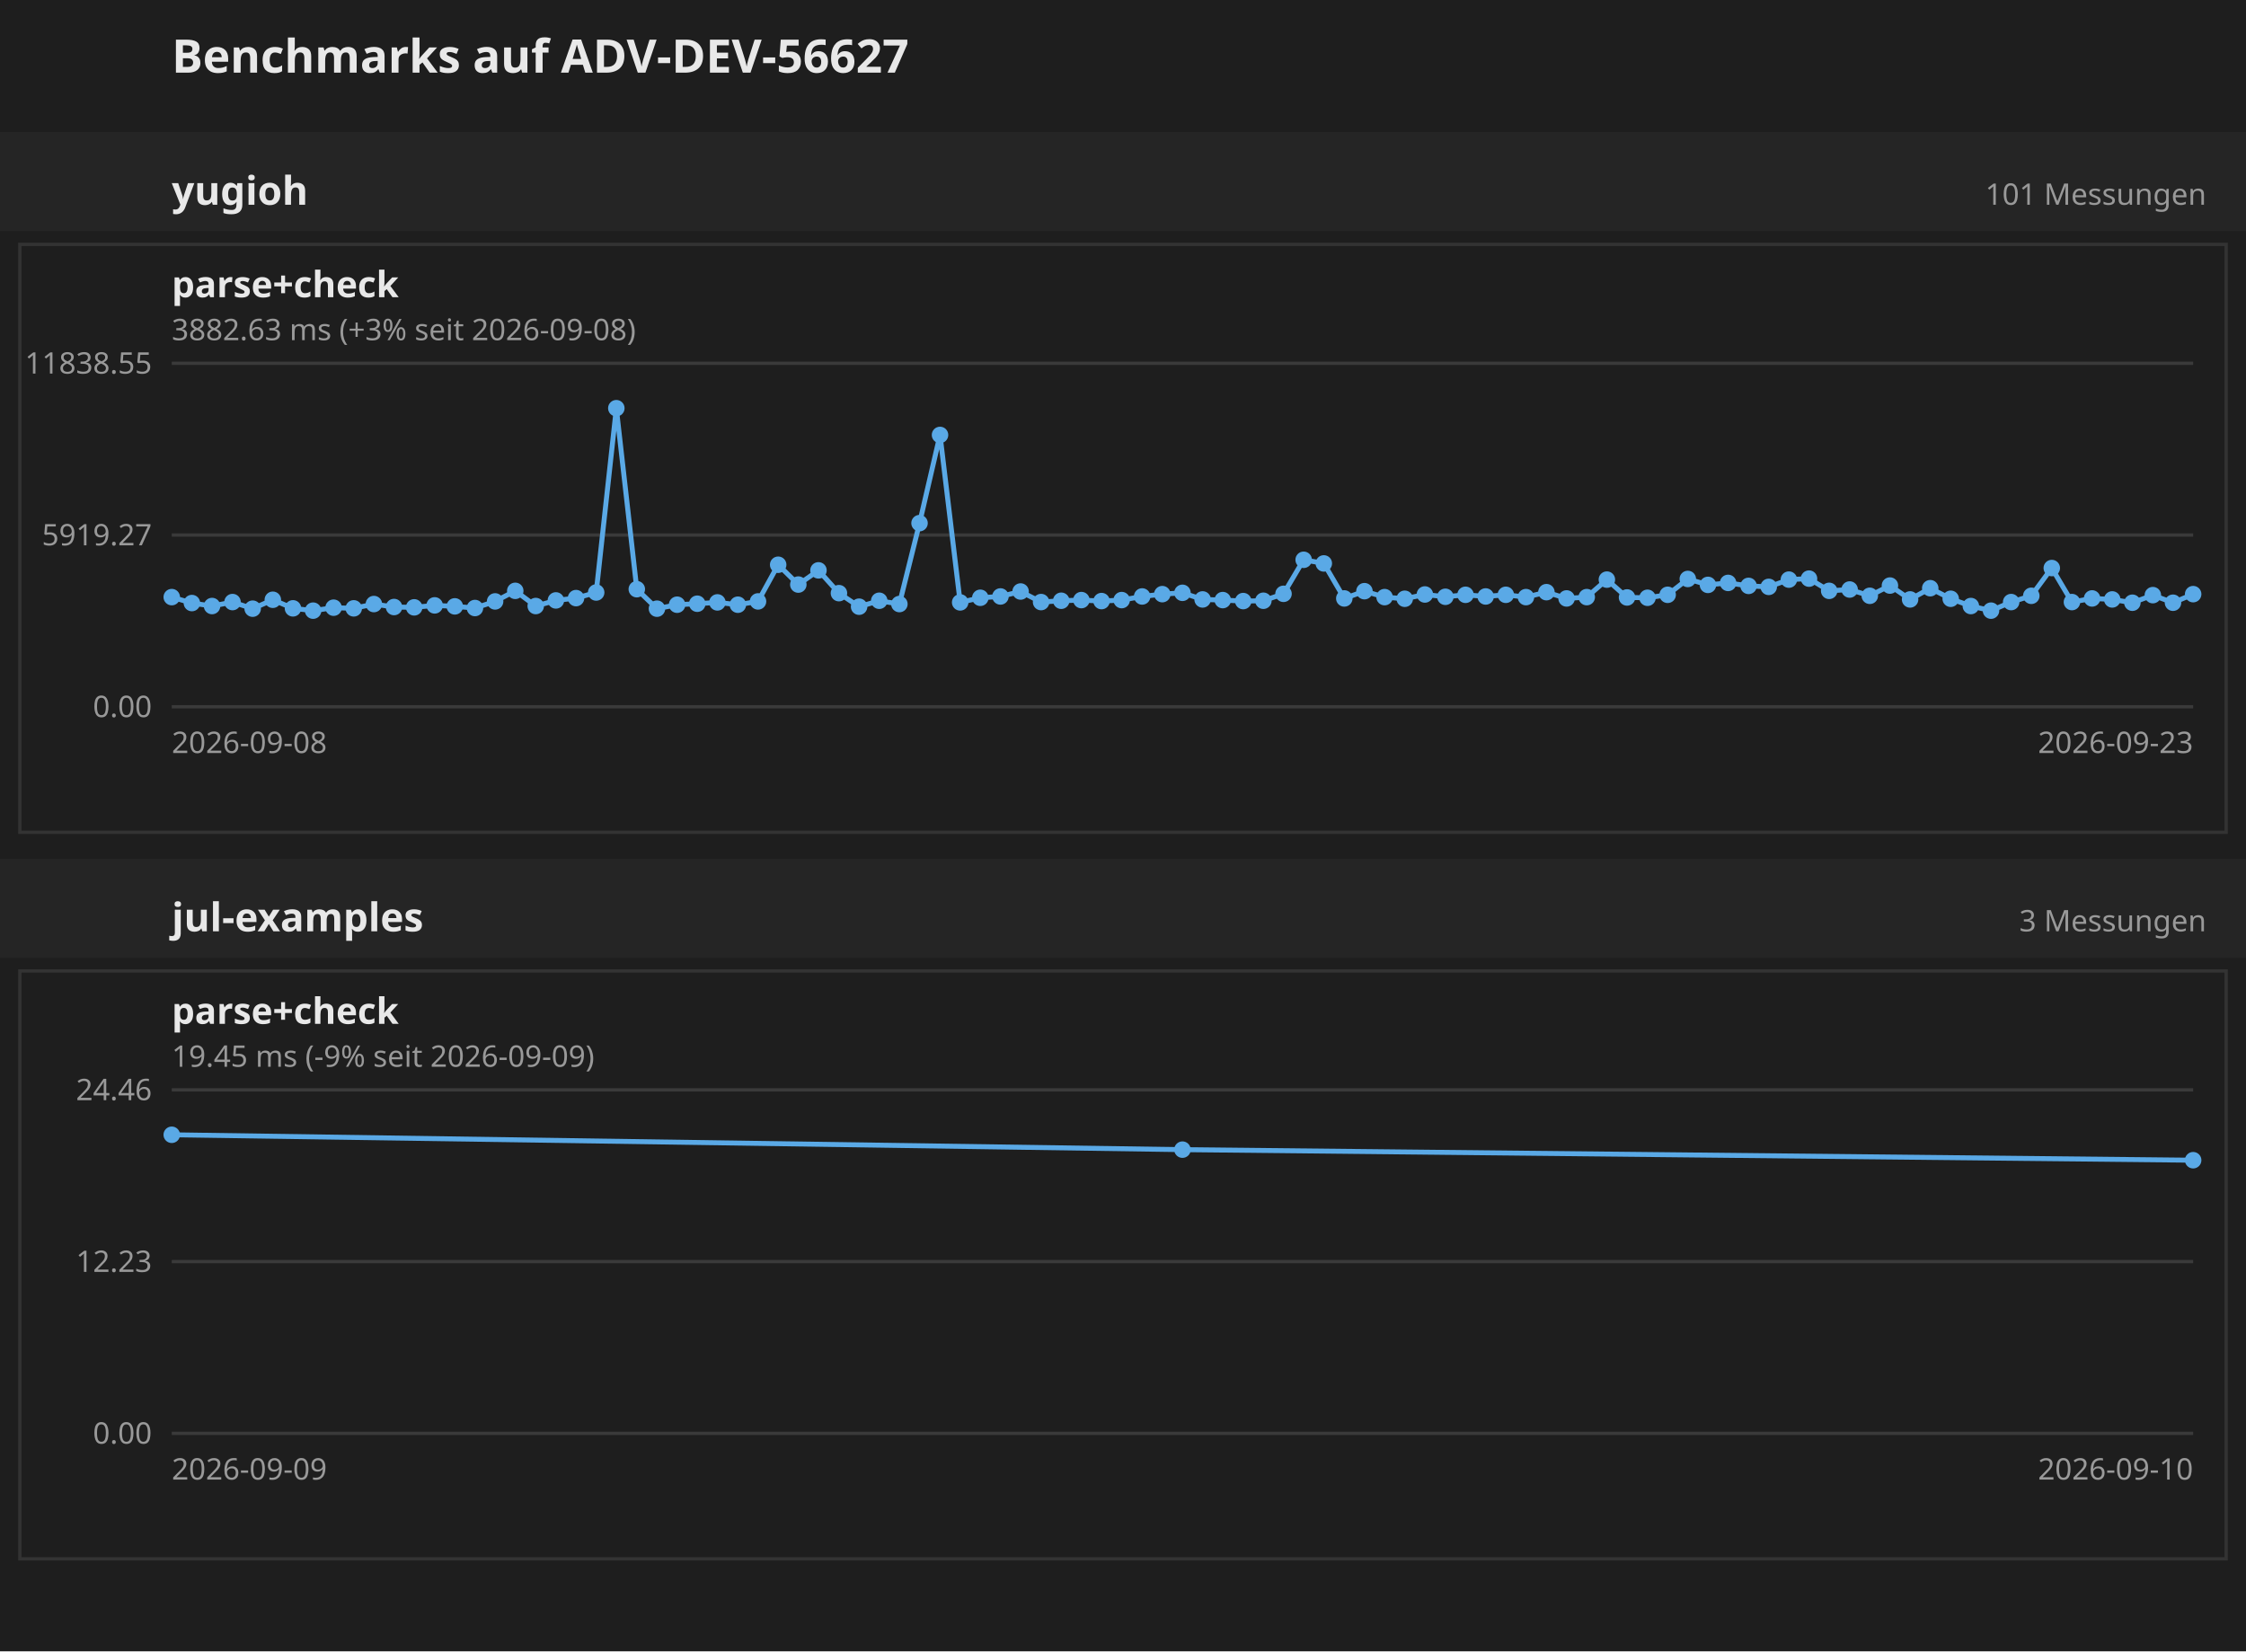
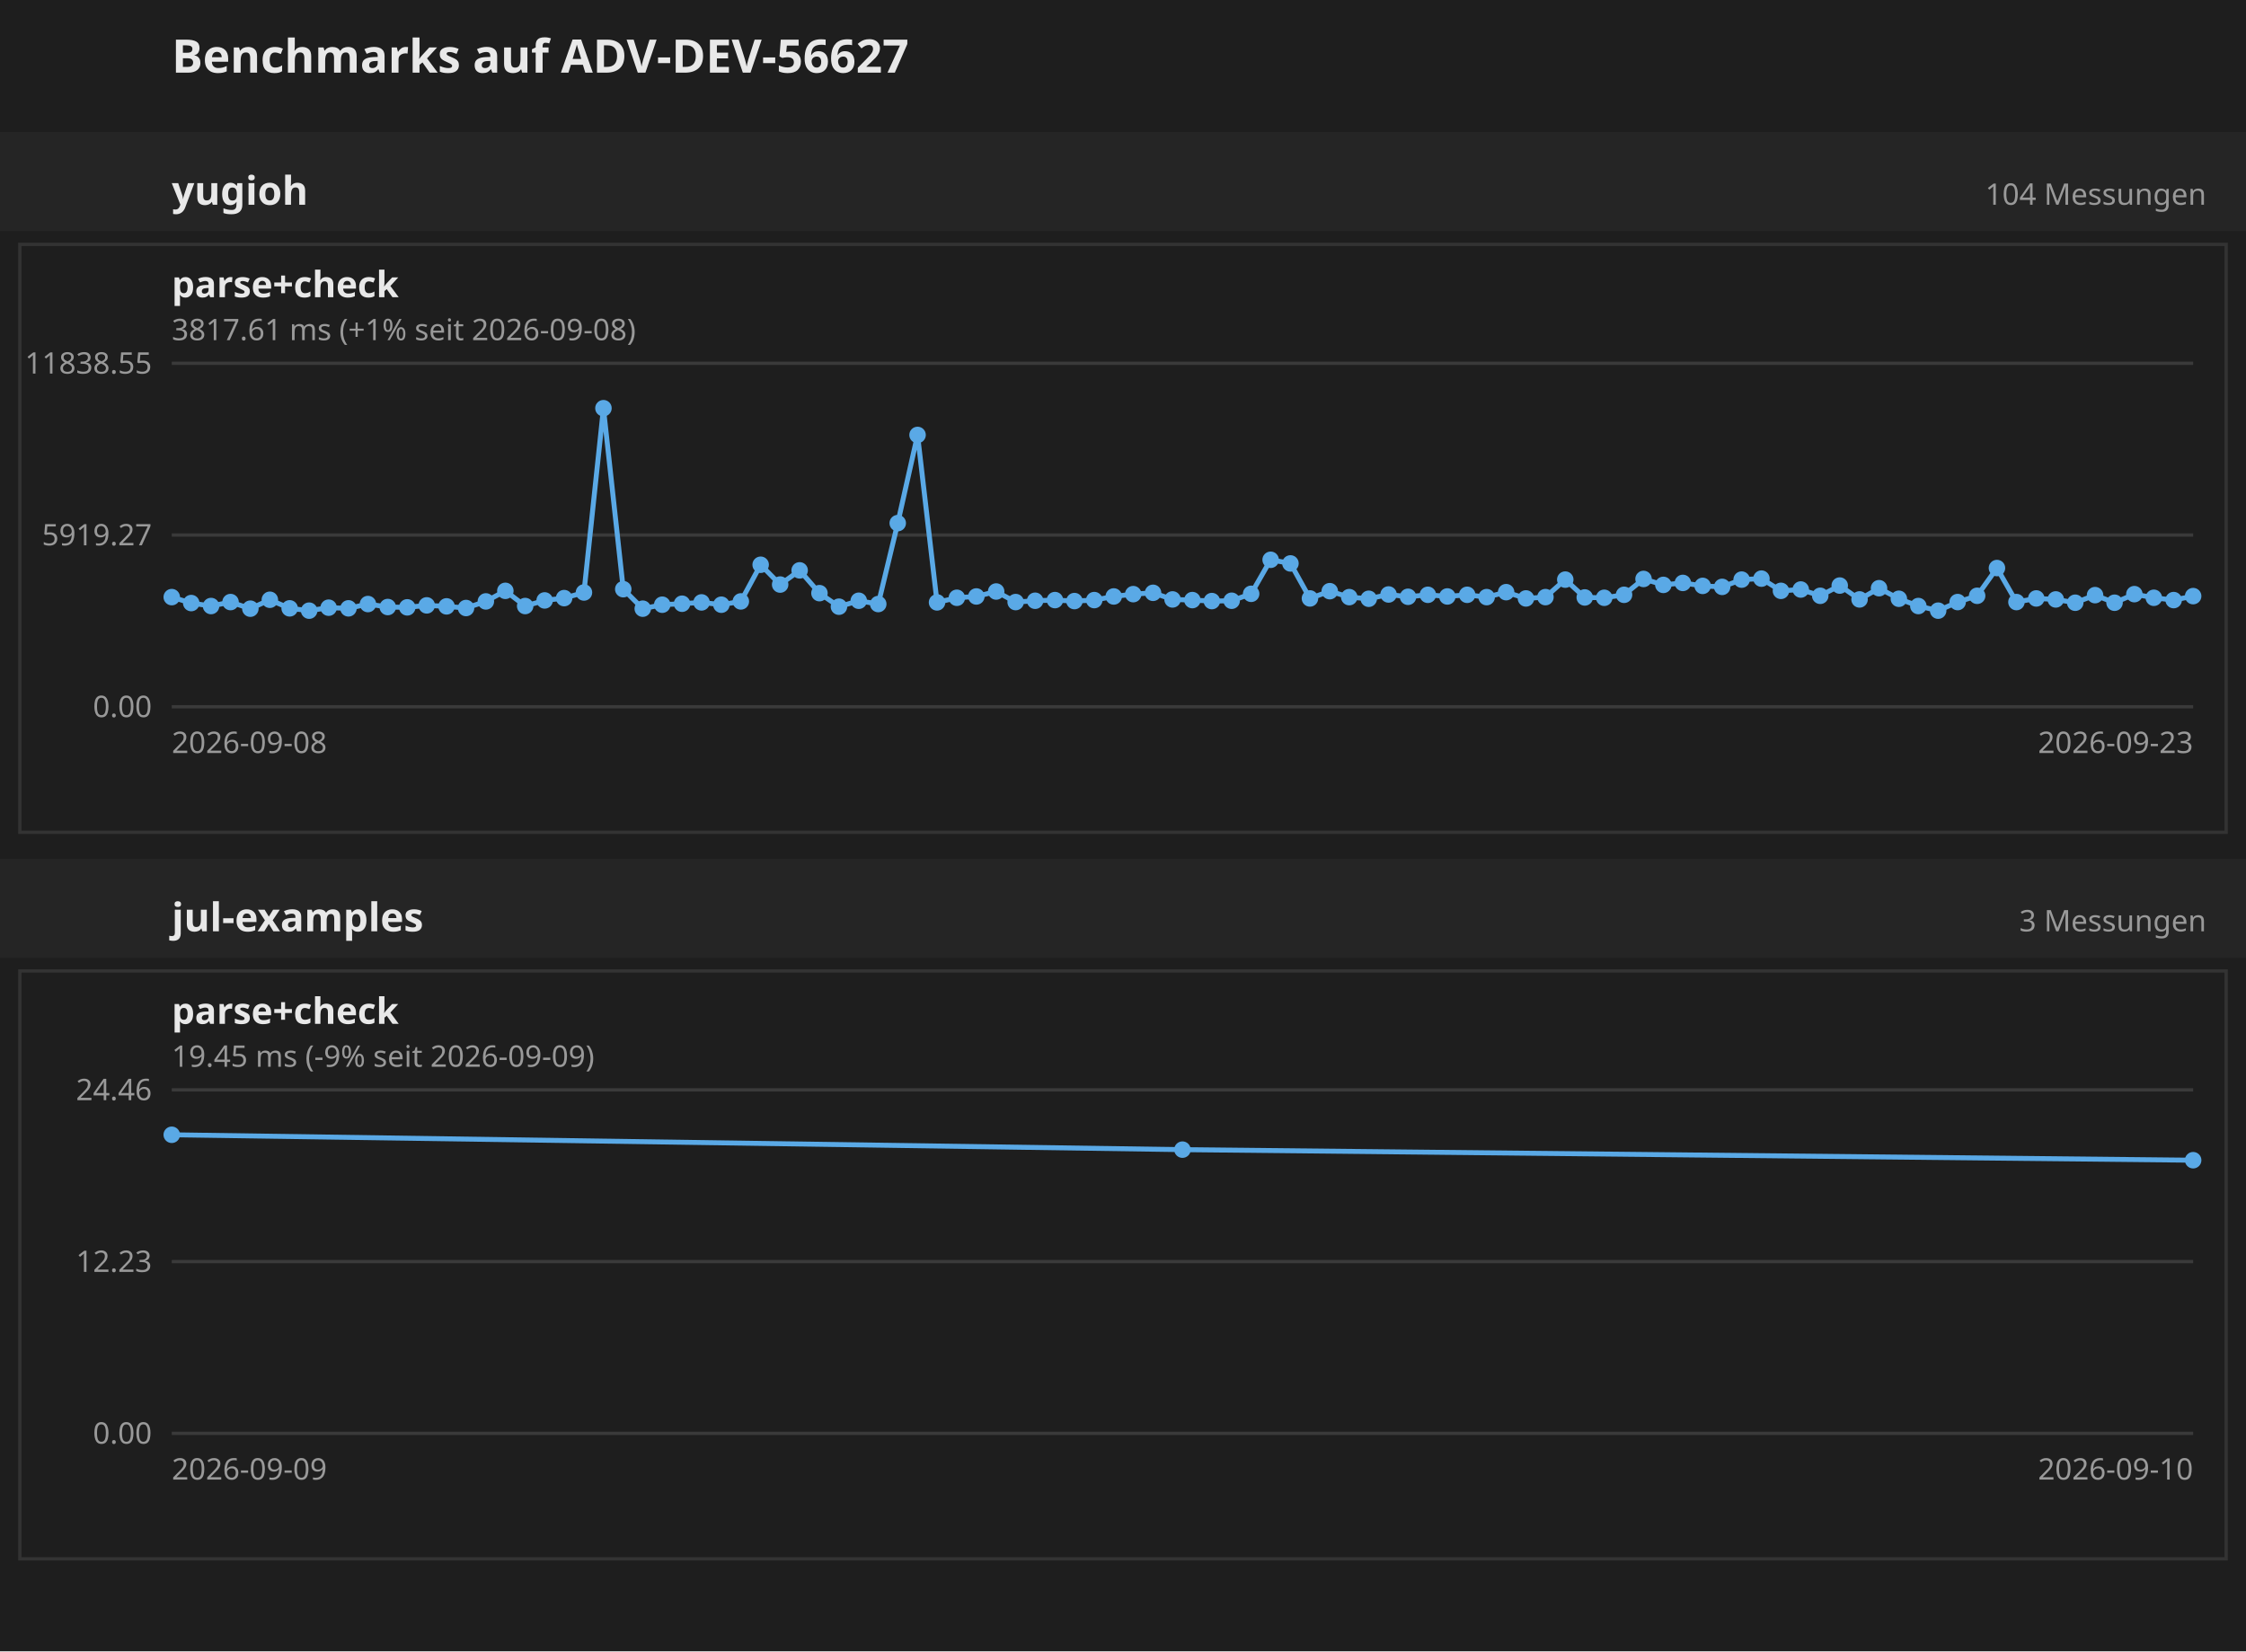
<svg xmlns="http://www.w3.org/2000/svg" width="680" height="500" font-family="sans-serif">
  <rect width="680" height="500" fill="#1e1e1e" />
  <text x="52" y="22" font-size="14" font-weight="bold" fill="#e8e8e8">Benchmarks auf ADV-DEV-56627</text>
  <g transform="translate(0 40)">
    <rect x="0" y="0" width="680" height="30" fill="#252525" />
    <text x="52" y="22" font-size="12" font-weight="bold" fill="#e8e8e8">yugioh</text>
-     <text x="668" y="22" text-anchor="end" font-size="9" fill="#999">101 Messungen</text>
+     <text x="668" y="22" text-anchor="end" font-size="9" fill="#999">104 Messungen</text>
    <g transform="translate(0 30)">
      <g transform="translate(0 0)">
        <rect x="6" y="4" width="668" height="178" fill="none" stroke="#333" />
        <text x="52" y="20" font-size="11" font-weight="bold" fill="#e8e8e8">parse+check</text>
-         <text x="52" y="33" font-size="9" fill="#999">3882.63 ms (+3% seit 2026-09-08)</text>
+         <text x="52" y="33" font-size="9" fill="#999">3817.61 ms (+1% seit 2026-09-08)</text>
        <line x1="52" y1="144.0" x2="664" y2="144.0" stroke="#3a3a3a" />
        <text x="46" y="144.0" text-anchor="end" dominant-baseline="middle" font-size="9" fill="#999">0.00</text>
        <line x1="52" y1="92.0" x2="664" y2="92.0" stroke="#3a3a3a" />
        <text x="46" y="92.0" text-anchor="end" dominant-baseline="middle" font-size="9" fill="#999">5919.27</text>
        <line x1="52" y1="40.0" x2="664" y2="40.0" stroke="#3a3a3a" />
        <text x="46" y="40.0" text-anchor="end" dominant-baseline="middle" font-size="9" fill="#999">11838.55</text>
        <text x="52" y="158" font-size="9" fill="#999">2026-09-08</text>
        <text x="664" y="158" text-anchor="end" font-size="9" fill="#999">2026-09-23</text>
-         <polyline fill="none" stroke="#5aa9e6" stroke-width="1.5" points="52.0,110.8 58.1,112.6 64.2,113.5 70.4,112.3 76.5,114.3 82.6,111.6 88.7,114.2 94.8,114.9 101.0,114.0 107.1,114.2 113.2,112.9 119.3,113.8 125.4,113.9 131.6,113.3 137.7,113.6 143.8,114.1 149.9,112.1 156.0,108.9 162.2,113.5 168.3,111.8 174.4,111.1 180.5,109.4 186.6,53.6 192.8,108.4 198.9,114.3 205.0,113.1 211.1,112.8 217.2,112.4 223.4,113.1 229.5,112.1 235.6,101.0 241.7,107.0 247.8,102.7 254.0,109.6 260.1,113.7 266.2,111.9 272.3,112.9 278.4,88.4 284.6,61.7 290.7,112.4 296.8,111.0 302.9,110.6 309.0,109.1 315.2,112.3 321.3,111.9 327.4,111.7 333.5,112.0 339.6,111.7 345.8,110.6 351.9,109.9 358.0,109.5 364.1,111.5 370.2,111.7 376.4,112.0 382.5,111.9 388.6,109.8 394.7,99.5 400.8,100.6 407.0,111.2 413.1,109.0 419.2,110.8 425.3,111.3 431.4,110.0 437.6,110.7 443.7,110.1 449.8,110.6 455.9,110.1 462.0,110.8 468.2,109.3 474.3,111.2 480.4,110.8 486.5,105.5 492.6,110.9 498.8,111.0 504.9,110.1 511.0,105.3 517.1,107.1 523.2,106.5 529.4,107.4 535.5,107.7 541.6,105.5 547.7,105.2 553.8,108.9 560.0,108.5 566.1,110.4 572.2,107.3 578.3,111.5 584.4,108.1 590.6,111.3 596.7,113.5 602.8,114.9 608.9,112.3 615.0,110.4 621.2,102.0 627.3,112.3 633.4,111.2 639.5,111.5 645.6,112.5 651.8,110.2 657.9,112.5 664.0,109.9" />
+         <polyline fill="none" stroke="#5aa9e6" stroke-width="1.5" points="52.0,110.8 57.9,112.6 63.9,113.5 69.8,112.3 75.8,114.3 81.7,111.6 87.7,114.2 93.6,114.9 99.5,114.0 105.5,114.2 111.4,112.9 117.4,113.8 123.3,113.9 129.2,113.3 135.2,113.6 141.1,114.1 147.1,112.1 153.0,108.9 159.0,113.5 164.9,111.8 170.8,111.1 176.8,109.4 182.7,53.6 188.7,108.4 194.6,114.3 200.5,113.1 206.5,112.8 212.4,112.4 218.4,113.1 224.3,112.1 230.3,101.0 236.2,107.0 242.1,102.7 248.1,109.6 254.0,113.7 260.0,111.9 265.9,112.9 271.8,88.4 277.8,61.7 283.7,112.4 289.7,111.0 295.6,110.6 301.6,109.1 307.5,112.3 313.4,111.9 319.4,111.7 325.3,112.0 331.3,111.7 337.2,110.6 343.1,109.9 349.1,109.5 355.0,111.5 361.0,111.7 366.9,112.0 372.9,111.9 378.8,109.8 384.7,99.5 390.7,100.6 396.6,111.2 402.6,109.0 408.5,110.8 414.4,111.3 420.4,110.0 426.3,110.7 432.3,110.1 438.2,110.6 444.2,110.1 450.1,110.8 456.0,109.3 462.0,111.2 467.9,110.8 473.9,105.5 479.8,110.9 485.7,111.0 491.7,110.1 497.6,105.3 503.6,107.1 509.5,106.5 515.5,107.4 521.4,107.7 527.3,105.5 533.3,105.2 539.2,108.9 545.2,108.5 551.1,110.4 557.0,107.3 563.0,111.5 568.9,108.1 574.9,111.3 580.8,113.5 586.8,114.9 592.7,112.3 598.6,110.4 604.6,102.0 610.5,112.3 616.5,111.2 622.4,111.5 628.3,112.5 634.3,110.2 640.2,112.5 646.2,109.9 652.1,111.0 658.1,111.7 664.0,110.5" />
        <circle cx="52.0" cy="110.8" r="2.5" fill="#5aa9e6" />
-         <circle cx="58.1" cy="112.6" r="2.5" fill="#5aa9e6" />
-         <circle cx="64.2" cy="113.5" r="2.5" fill="#5aa9e6" />
-         <circle cx="70.4" cy="112.3" r="2.5" fill="#5aa9e6" />
-         <circle cx="76.5" cy="114.3" r="2.5" fill="#5aa9e6" />
-         <circle cx="82.6" cy="111.6" r="2.5" fill="#5aa9e6" />
-         <circle cx="88.7" cy="114.2" r="2.5" fill="#5aa9e6" />
-         <circle cx="94.8" cy="114.9" r="2.5" fill="#5aa9e6" />
-         <circle cx="101.0" cy="114.0" r="2.5" fill="#5aa9e6" />
-         <circle cx="107.1" cy="114.2" r="2.5" fill="#5aa9e6" />
-         <circle cx="113.2" cy="112.9" r="2.5" fill="#5aa9e6" />
-         <circle cx="119.3" cy="113.8" r="2.5" fill="#5aa9e6" />
-         <circle cx="125.4" cy="113.9" r="2.5" fill="#5aa9e6" />
-         <circle cx="131.6" cy="113.3" r="2.5" fill="#5aa9e6" />
-         <circle cx="137.7" cy="113.6" r="2.5" fill="#5aa9e6" />
-         <circle cx="143.8" cy="114.1" r="2.5" fill="#5aa9e6" />
-         <circle cx="149.9" cy="112.1" r="2.5" fill="#5aa9e6" />
-         <circle cx="156.0" cy="108.9" r="2.5" fill="#5aa9e6" />
-         <circle cx="162.2" cy="113.5" r="2.5" fill="#5aa9e6" />
-         <circle cx="168.3" cy="111.8" r="2.5" fill="#5aa9e6" />
-         <circle cx="174.4" cy="111.1" r="2.5" fill="#5aa9e6" />
-         <circle cx="180.5" cy="109.4" r="2.5" fill="#5aa9e6" />
-         <circle cx="186.6" cy="53.6" r="2.5" fill="#5aa9e6" />
-         <circle cx="192.8" cy="108.4" r="2.5" fill="#5aa9e6" />
-         <circle cx="198.9" cy="114.3" r="2.5" fill="#5aa9e6" />
-         <circle cx="205.0" cy="113.1" r="2.5" fill="#5aa9e6" />
-         <circle cx="211.1" cy="112.8" r="2.5" fill="#5aa9e6" />
-         <circle cx="217.2" cy="112.4" r="2.5" fill="#5aa9e6" />
-         <circle cx="223.4" cy="113.1" r="2.5" fill="#5aa9e6" />
-         <circle cx="229.5" cy="112.1" r="2.5" fill="#5aa9e6" />
-         <circle cx="235.6" cy="101.0" r="2.5" fill="#5aa9e6" />
-         <circle cx="241.7" cy="107.0" r="2.5" fill="#5aa9e6" />
-         <circle cx="247.8" cy="102.7" r="2.5" fill="#5aa9e6" />
-         <circle cx="254.0" cy="109.6" r="2.5" fill="#5aa9e6" />
-         <circle cx="260.1" cy="113.7" r="2.5" fill="#5aa9e6" />
-         <circle cx="266.2" cy="111.9" r="2.5" fill="#5aa9e6" />
-         <circle cx="272.3" cy="112.9" r="2.5" fill="#5aa9e6" />
-         <circle cx="278.4" cy="88.4" r="2.5" fill="#5aa9e6" />
-         <circle cx="284.6" cy="61.7" r="2.5" fill="#5aa9e6" />
-         <circle cx="290.7" cy="112.4" r="2.5" fill="#5aa9e6" />
-         <circle cx="296.8" cy="111.0" r="2.5" fill="#5aa9e6" />
-         <circle cx="302.9" cy="110.6" r="2.5" fill="#5aa9e6" />
-         <circle cx="309.0" cy="109.1" r="2.5" fill="#5aa9e6" />
-         <circle cx="315.2" cy="112.3" r="2.5" fill="#5aa9e6" />
-         <circle cx="321.3" cy="111.9" r="2.5" fill="#5aa9e6" />
-         <circle cx="327.4" cy="111.7" r="2.5" fill="#5aa9e6" />
-         <circle cx="333.5" cy="112.0" r="2.5" fill="#5aa9e6" />
-         <circle cx="339.6" cy="111.7" r="2.5" fill="#5aa9e6" />
-         <circle cx="345.8" cy="110.6" r="2.5" fill="#5aa9e6" />
-         <circle cx="351.9" cy="109.9" r="2.5" fill="#5aa9e6" />
-         <circle cx="358.0" cy="109.5" r="2.5" fill="#5aa9e6" />
-         <circle cx="364.1" cy="111.5" r="2.5" fill="#5aa9e6" />
-         <circle cx="370.2" cy="111.7" r="2.5" fill="#5aa9e6" />
-         <circle cx="376.4" cy="112.0" r="2.5" fill="#5aa9e6" />
-         <circle cx="382.5" cy="111.9" r="2.5" fill="#5aa9e6" />
-         <circle cx="388.6" cy="109.8" r="2.5" fill="#5aa9e6" />
-         <circle cx="394.7" cy="99.5" r="2.5" fill="#5aa9e6" />
-         <circle cx="400.8" cy="100.6" r="2.5" fill="#5aa9e6" />
-         <circle cx="407.0" cy="111.2" r="2.5" fill="#5aa9e6" />
-         <circle cx="413.1" cy="109.0" r="2.5" fill="#5aa9e6" />
-         <circle cx="419.2" cy="110.8" r="2.5" fill="#5aa9e6" />
-         <circle cx="425.3" cy="111.3" r="2.5" fill="#5aa9e6" />
-         <circle cx="431.4" cy="110.0" r="2.5" fill="#5aa9e6" />
-         <circle cx="437.6" cy="110.7" r="2.5" fill="#5aa9e6" />
-         <circle cx="443.7" cy="110.1" r="2.5" fill="#5aa9e6" />
-         <circle cx="449.8" cy="110.6" r="2.5" fill="#5aa9e6" />
-         <circle cx="455.9" cy="110.1" r="2.5" fill="#5aa9e6" />
-         <circle cx="462.0" cy="110.8" r="2.5" fill="#5aa9e6" />
-         <circle cx="468.2" cy="109.3" r="2.5" fill="#5aa9e6" />
-         <circle cx="474.3" cy="111.2" r="2.5" fill="#5aa9e6" />
-         <circle cx="480.4" cy="110.8" r="2.5" fill="#5aa9e6" />
-         <circle cx="486.5" cy="105.5" r="2.5" fill="#5aa9e6" />
-         <circle cx="492.6" cy="110.9" r="2.5" fill="#5aa9e6" />
-         <circle cx="498.8" cy="111.0" r="2.5" fill="#5aa9e6" />
-         <circle cx="504.9" cy="110.1" r="2.5" fill="#5aa9e6" />
-         <circle cx="511.0" cy="105.3" r="2.5" fill="#5aa9e6" />
-         <circle cx="517.1" cy="107.1" r="2.5" fill="#5aa9e6" />
-         <circle cx="523.2" cy="106.5" r="2.5" fill="#5aa9e6" />
-         <circle cx="529.4" cy="107.4" r="2.5" fill="#5aa9e6" />
-         <circle cx="535.5" cy="107.7" r="2.5" fill="#5aa9e6" />
-         <circle cx="541.6" cy="105.5" r="2.5" fill="#5aa9e6" />
-         <circle cx="547.7" cy="105.2" r="2.5" fill="#5aa9e6" />
-         <circle cx="553.8" cy="108.9" r="2.5" fill="#5aa9e6" />
-         <circle cx="560.0" cy="108.5" r="2.5" fill="#5aa9e6" />
-         <circle cx="566.1" cy="110.4" r="2.5" fill="#5aa9e6" />
-         <circle cx="572.2" cy="107.3" r="2.5" fill="#5aa9e6" />
-         <circle cx="578.3" cy="111.5" r="2.5" fill="#5aa9e6" />
-         <circle cx="584.4" cy="108.1" r="2.5" fill="#5aa9e6" />
-         <circle cx="590.6" cy="111.3" r="2.5" fill="#5aa9e6" />
-         <circle cx="596.7" cy="113.5" r="2.5" fill="#5aa9e6" />
-         <circle cx="602.8" cy="114.9" r="2.5" fill="#5aa9e6" />
-         <circle cx="608.9" cy="112.3" r="2.5" fill="#5aa9e6" />
-         <circle cx="615.0" cy="110.4" r="2.5" fill="#5aa9e6" />
-         <circle cx="621.2" cy="102.0" r="2.5" fill="#5aa9e6" />
-         <circle cx="627.3" cy="112.3" r="2.5" fill="#5aa9e6" />
-         <circle cx="633.4" cy="111.2" r="2.5" fill="#5aa9e6" />
-         <circle cx="639.5" cy="111.5" r="2.5" fill="#5aa9e6" />
-         <circle cx="645.6" cy="112.5" r="2.5" fill="#5aa9e6" />
-         <circle cx="651.8" cy="110.2" r="2.5" fill="#5aa9e6" />
-         <circle cx="657.9" cy="112.5" r="2.5" fill="#5aa9e6" />
-         <circle cx="664.0" cy="109.9" r="2.5" fill="#5aa9e6" />
+         <circle cx="57.9" cy="112.6" r="2.5" fill="#5aa9e6" />
+         <circle cx="63.9" cy="113.5" r="2.5" fill="#5aa9e6" />
+         <circle cx="69.8" cy="112.3" r="2.5" fill="#5aa9e6" />
+         <circle cx="75.8" cy="114.3" r="2.5" fill="#5aa9e6" />
+         <circle cx="81.7" cy="111.6" r="2.5" fill="#5aa9e6" />
+         <circle cx="87.7" cy="114.2" r="2.5" fill="#5aa9e6" />
+         <circle cx="93.6" cy="114.9" r="2.5" fill="#5aa9e6" />
+         <circle cx="99.5" cy="114.0" r="2.5" fill="#5aa9e6" />
+         <circle cx="105.5" cy="114.2" r="2.5" fill="#5aa9e6" />
+         <circle cx="111.4" cy="112.9" r="2.5" fill="#5aa9e6" />
+         <circle cx="117.4" cy="113.8" r="2.5" fill="#5aa9e6" />
+         <circle cx="123.3" cy="113.9" r="2.5" fill="#5aa9e6" />
+         <circle cx="129.2" cy="113.3" r="2.5" fill="#5aa9e6" />
+         <circle cx="135.2" cy="113.6" r="2.5" fill="#5aa9e6" />
+         <circle cx="141.1" cy="114.1" r="2.5" fill="#5aa9e6" />
+         <circle cx="147.1" cy="112.1" r="2.5" fill="#5aa9e6" />
+         <circle cx="153.0" cy="108.9" r="2.5" fill="#5aa9e6" />
+         <circle cx="159.0" cy="113.5" r="2.5" fill="#5aa9e6" />
+         <circle cx="164.9" cy="111.8" r="2.5" fill="#5aa9e6" />
+         <circle cx="170.8" cy="111.1" r="2.5" fill="#5aa9e6" />
+         <circle cx="176.8" cy="109.4" r="2.5" fill="#5aa9e6" />
+         <circle cx="182.7" cy="53.6" r="2.5" fill="#5aa9e6" />
+         <circle cx="188.7" cy="108.4" r="2.5" fill="#5aa9e6" />
+         <circle cx="194.6" cy="114.3" r="2.5" fill="#5aa9e6" />
+         <circle cx="200.5" cy="113.1" r="2.5" fill="#5aa9e6" />
+         <circle cx="206.5" cy="112.8" r="2.5" fill="#5aa9e6" />
+         <circle cx="212.4" cy="112.4" r="2.5" fill="#5aa9e6" />
+         <circle cx="218.4" cy="113.1" r="2.5" fill="#5aa9e6" />
+         <circle cx="224.3" cy="112.1" r="2.5" fill="#5aa9e6" />
+         <circle cx="230.3" cy="101.0" r="2.5" fill="#5aa9e6" />
+         <circle cx="236.2" cy="107.0" r="2.5" fill="#5aa9e6" />
+         <circle cx="242.1" cy="102.7" r="2.5" fill="#5aa9e6" />
+         <circle cx="248.1" cy="109.6" r="2.5" fill="#5aa9e6" />
+         <circle cx="254.0" cy="113.7" r="2.5" fill="#5aa9e6" />
+         <circle cx="260.0" cy="111.9" r="2.5" fill="#5aa9e6" />
+         <circle cx="265.9" cy="112.9" r="2.5" fill="#5aa9e6" />
+         <circle cx="271.8" cy="88.4" r="2.5" fill="#5aa9e6" />
+         <circle cx="277.8" cy="61.7" r="2.5" fill="#5aa9e6" />
+         <circle cx="283.7" cy="112.4" r="2.5" fill="#5aa9e6" />
+         <circle cx="289.7" cy="111.0" r="2.5" fill="#5aa9e6" />
+         <circle cx="295.6" cy="110.6" r="2.5" fill="#5aa9e6" />
+         <circle cx="301.6" cy="109.1" r="2.5" fill="#5aa9e6" />
+         <circle cx="307.5" cy="112.3" r="2.5" fill="#5aa9e6" />
+         <circle cx="313.4" cy="111.9" r="2.5" fill="#5aa9e6" />
+         <circle cx="319.4" cy="111.7" r="2.5" fill="#5aa9e6" />
+         <circle cx="325.3" cy="112.0" r="2.5" fill="#5aa9e6" />
+         <circle cx="331.3" cy="111.7" r="2.5" fill="#5aa9e6" />
+         <circle cx="337.2" cy="110.6" r="2.5" fill="#5aa9e6" />
+         <circle cx="343.1" cy="109.9" r="2.5" fill="#5aa9e6" />
+         <circle cx="349.1" cy="109.5" r="2.5" fill="#5aa9e6" />
+         <circle cx="355.0" cy="111.5" r="2.5" fill="#5aa9e6" />
+         <circle cx="361.0" cy="111.7" r="2.5" fill="#5aa9e6" />
+         <circle cx="366.9" cy="112.0" r="2.5" fill="#5aa9e6" />
+         <circle cx="372.9" cy="111.9" r="2.5" fill="#5aa9e6" />
+         <circle cx="378.8" cy="109.8" r="2.5" fill="#5aa9e6" />
+         <circle cx="384.7" cy="99.5" r="2.5" fill="#5aa9e6" />
+         <circle cx="390.7" cy="100.6" r="2.5" fill="#5aa9e6" />
+         <circle cx="396.6" cy="111.2" r="2.5" fill="#5aa9e6" />
+         <circle cx="402.6" cy="109.0" r="2.5" fill="#5aa9e6" />
+         <circle cx="408.5" cy="110.8" r="2.5" fill="#5aa9e6" />
+         <circle cx="414.4" cy="111.3" r="2.5" fill="#5aa9e6" />
+         <circle cx="420.4" cy="110.0" r="2.5" fill="#5aa9e6" />
+         <circle cx="426.3" cy="110.7" r="2.5" fill="#5aa9e6" />
+         <circle cx="432.3" cy="110.1" r="2.5" fill="#5aa9e6" />
+         <circle cx="438.2" cy="110.6" r="2.5" fill="#5aa9e6" />
+         <circle cx="444.2" cy="110.1" r="2.5" fill="#5aa9e6" />
+         <circle cx="450.1" cy="110.8" r="2.5" fill="#5aa9e6" />
+         <circle cx="456.0" cy="109.3" r="2.5" fill="#5aa9e6" />
+         <circle cx="462.0" cy="111.2" r="2.5" fill="#5aa9e6" />
+         <circle cx="467.9" cy="110.8" r="2.5" fill="#5aa9e6" />
+         <circle cx="473.9" cy="105.5" r="2.5" fill="#5aa9e6" />
+         <circle cx="479.8" cy="110.9" r="2.5" fill="#5aa9e6" />
+         <circle cx="485.7" cy="111.0" r="2.5" fill="#5aa9e6" />
+         <circle cx="491.7" cy="110.1" r="2.5" fill="#5aa9e6" />
+         <circle cx="497.6" cy="105.3" r="2.5" fill="#5aa9e6" />
+         <circle cx="503.6" cy="107.1" r="2.5" fill="#5aa9e6" />
+         <circle cx="509.5" cy="106.5" r="2.5" fill="#5aa9e6" />
+         <circle cx="515.5" cy="107.4" r="2.5" fill="#5aa9e6" />
+         <circle cx="521.4" cy="107.7" r="2.5" fill="#5aa9e6" />
+         <circle cx="527.3" cy="105.5" r="2.5" fill="#5aa9e6" />
+         <circle cx="533.3" cy="105.2" r="2.5" fill="#5aa9e6" />
+         <circle cx="539.2" cy="108.9" r="2.5" fill="#5aa9e6" />
+         <circle cx="545.2" cy="108.5" r="2.5" fill="#5aa9e6" />
+         <circle cx="551.1" cy="110.4" r="2.5" fill="#5aa9e6" />
+         <circle cx="557.0" cy="107.3" r="2.5" fill="#5aa9e6" />
+         <circle cx="563.0" cy="111.5" r="2.5" fill="#5aa9e6" />
+         <circle cx="568.9" cy="108.1" r="2.5" fill="#5aa9e6" />
+         <circle cx="574.9" cy="111.3" r="2.5" fill="#5aa9e6" />
+         <circle cx="580.8" cy="113.5" r="2.5" fill="#5aa9e6" />
+         <circle cx="586.8" cy="114.9" r="2.5" fill="#5aa9e6" />
+         <circle cx="592.7" cy="112.3" r="2.5" fill="#5aa9e6" />
+         <circle cx="598.6" cy="110.4" r="2.5" fill="#5aa9e6" />
+         <circle cx="604.6" cy="102.0" r="2.5" fill="#5aa9e6" />
+         <circle cx="610.5" cy="112.3" r="2.5" fill="#5aa9e6" />
+         <circle cx="616.5" cy="111.2" r="2.5" fill="#5aa9e6" />
+         <circle cx="622.4" cy="111.5" r="2.5" fill="#5aa9e6" />
+         <circle cx="628.3" cy="112.5" r="2.5" fill="#5aa9e6" />
+         <circle cx="634.3" cy="110.2" r="2.5" fill="#5aa9e6" />
+         <circle cx="640.2" cy="112.5" r="2.5" fill="#5aa9e6" />
+         <circle cx="646.2" cy="109.9" r="2.5" fill="#5aa9e6" />
+         <circle cx="652.1" cy="111.0" r="2.5" fill="#5aa9e6" />
+         <circle cx="658.1" cy="111.7" r="2.5" fill="#5aa9e6" />
+         <circle cx="664.0" cy="110.5" r="2.5" fill="#5aa9e6" />
      </g>
    </g>
  </g>
  <g transform="translate(0 260)">
    <rect x="0" y="0" width="680" height="30" fill="#252525" />
    <text x="52" y="22" font-size="12" font-weight="bold" fill="#e8e8e8">jul-examples</text>
    <text x="668" y="22" text-anchor="end" font-size="9" fill="#999">3 Messungen</text>
    <g transform="translate(0 30)">
      <g transform="translate(0 0)">
        <rect x="6" y="4" width="668" height="178" fill="none" stroke="#333" />
        <text x="52" y="20" font-size="11" font-weight="bold" fill="#e8e8e8">parse+check</text>
        <text x="52" y="33" font-size="9" fill="#999">19.45 ms (-9% seit 2026-09-09)</text>
        <line x1="52" y1="144.0" x2="664" y2="144.0" stroke="#3a3a3a" />
        <text x="46" y="144.0" text-anchor="end" dominant-baseline="middle" font-size="9" fill="#999">0.00</text>
        <line x1="52" y1="92.0" x2="664" y2="92.0" stroke="#3a3a3a" />
        <text x="46" y="92.0" text-anchor="end" dominant-baseline="middle" font-size="9" fill="#999">12.23</text>
        <line x1="52" y1="40.0" x2="664" y2="40.0" stroke="#3a3a3a" />
        <text x="46" y="40.0" text-anchor="end" dominant-baseline="middle" font-size="9" fill="#999">24.46</text>
        <text x="52" y="158" font-size="9" fill="#999">2026-09-09</text>
        <text x="664" y="158" text-anchor="end" font-size="9" fill="#999">2026-09-10</text>
        <polyline fill="none" stroke="#5aa9e6" stroke-width="1.5" points="52.0,53.6 358.0,58.1 664.0,61.3" />
        <circle cx="52.0" cy="53.6" r="2.5" fill="#5aa9e6" />
        <circle cx="358.0" cy="58.1" r="2.5" fill="#5aa9e6" />
        <circle cx="664.0" cy="61.3" r="2.5" fill="#5aa9e6" />
      </g>
    </g>
  </g>
</svg>
